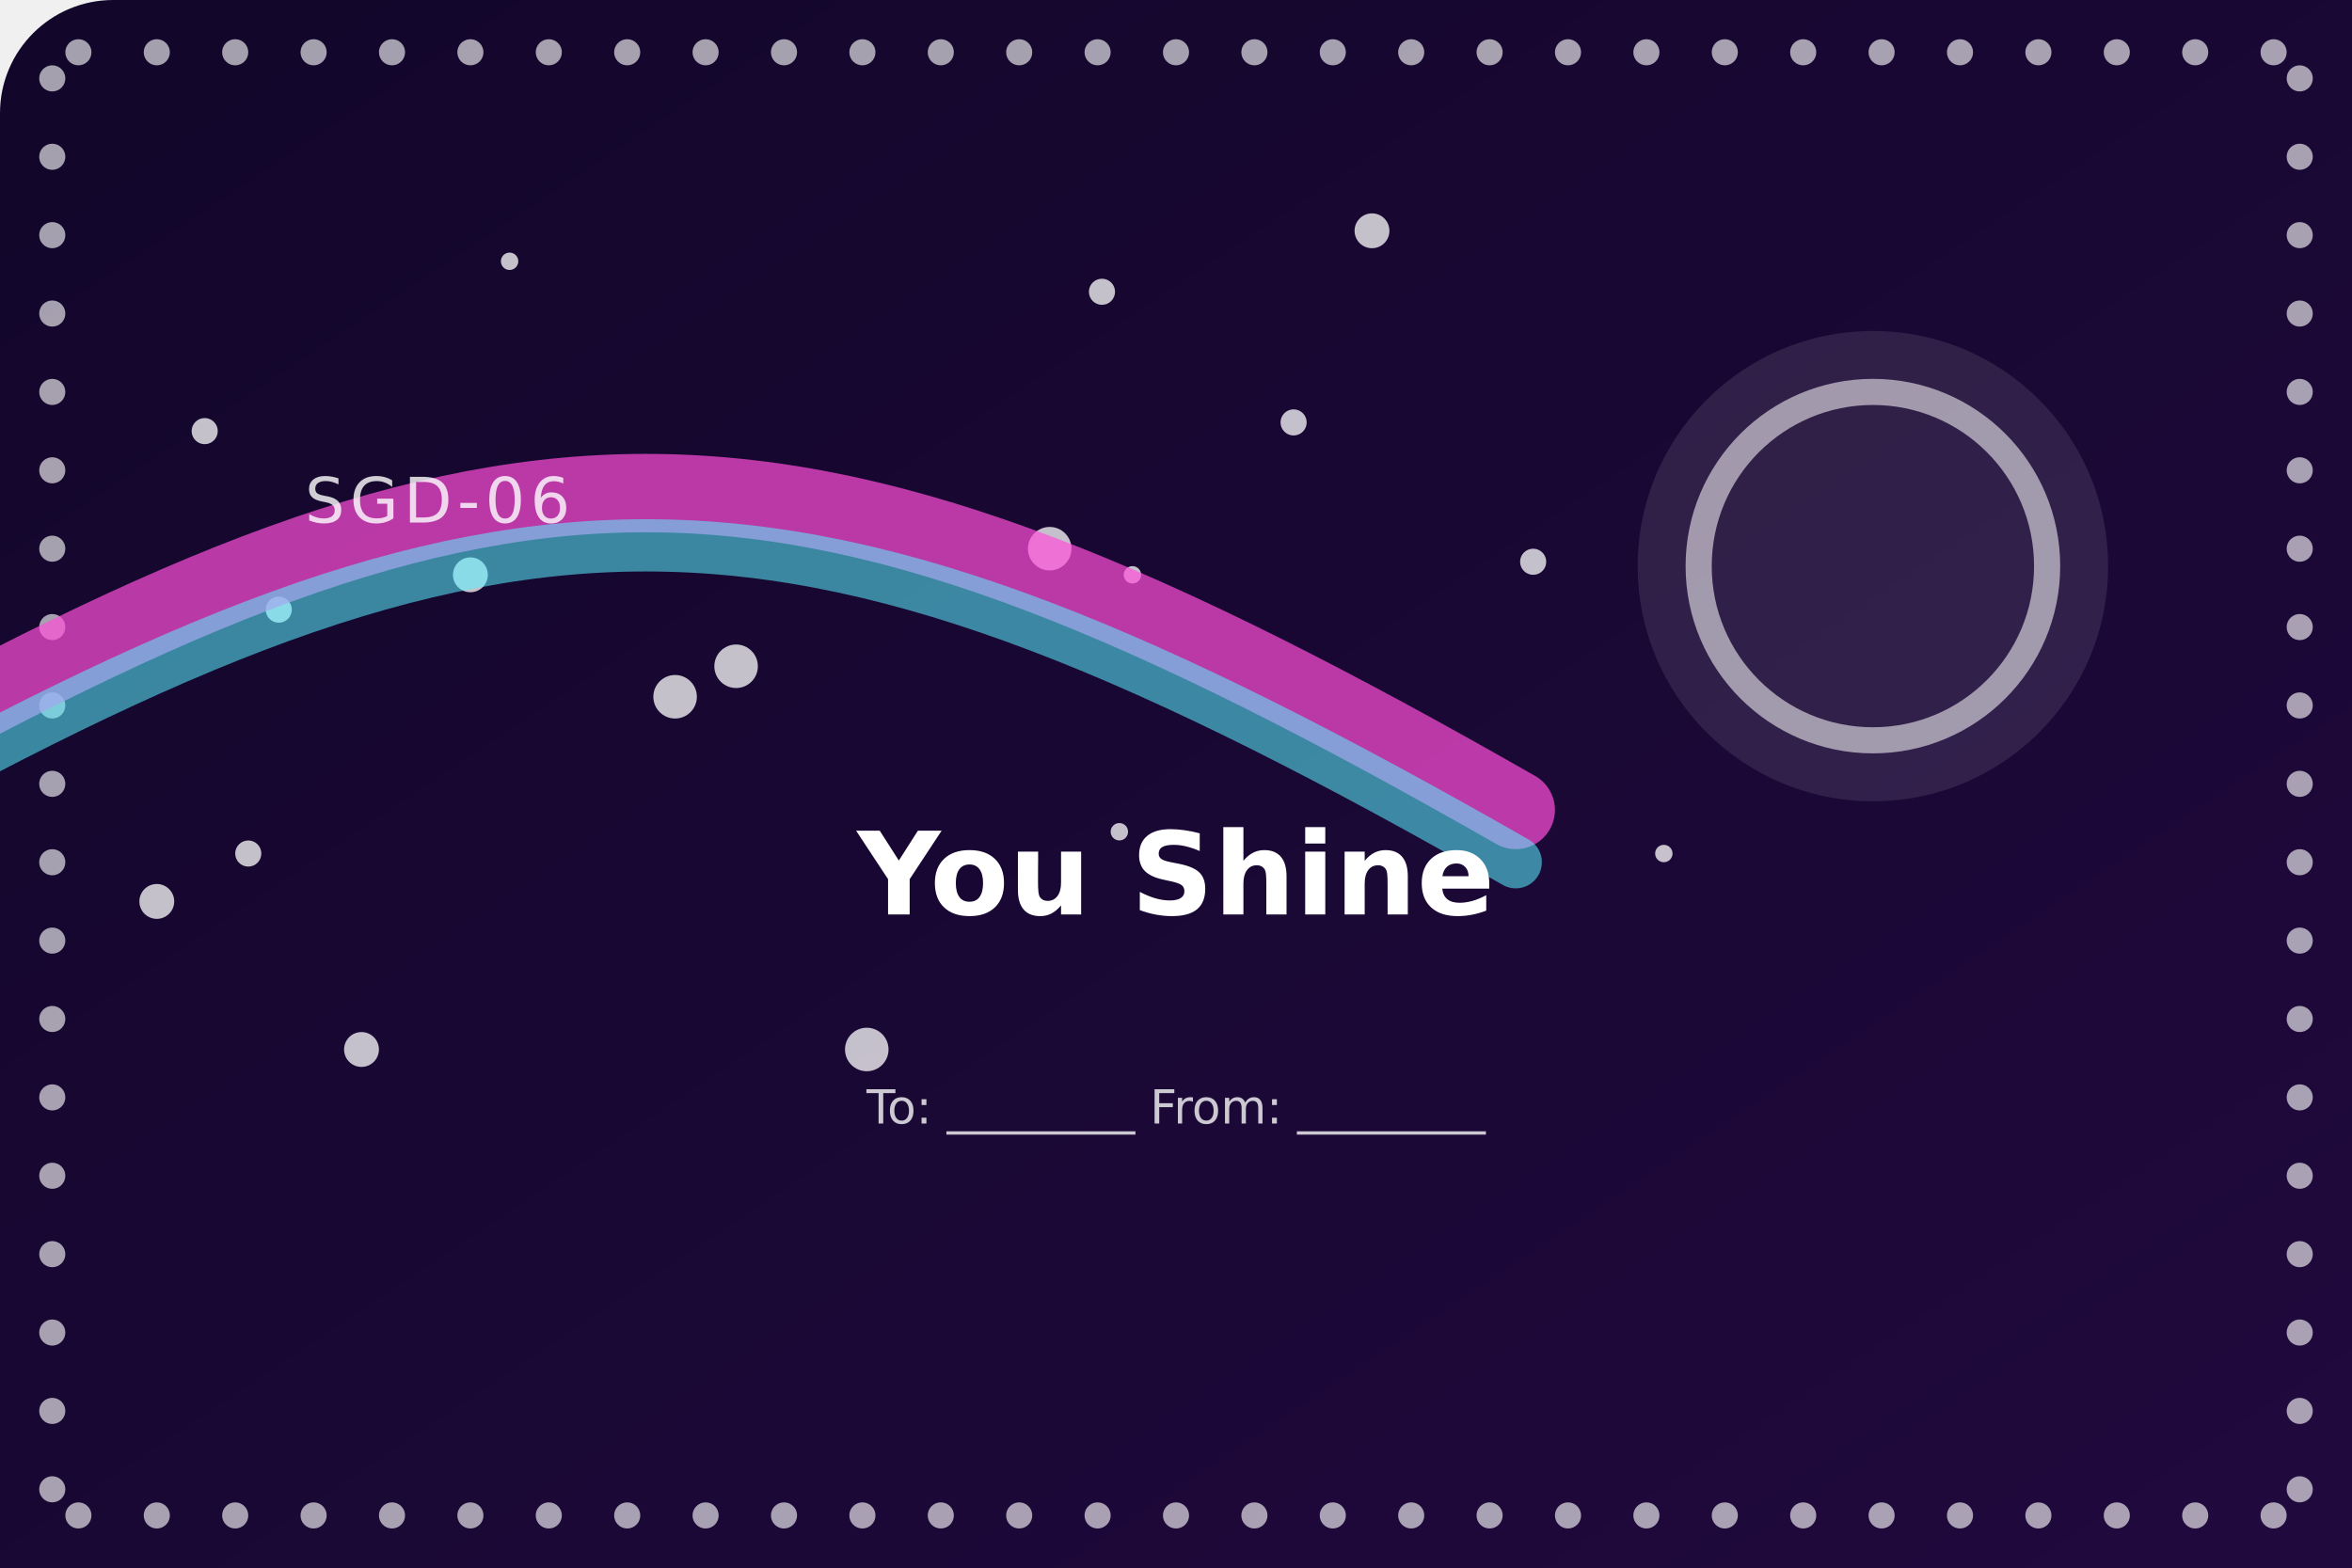
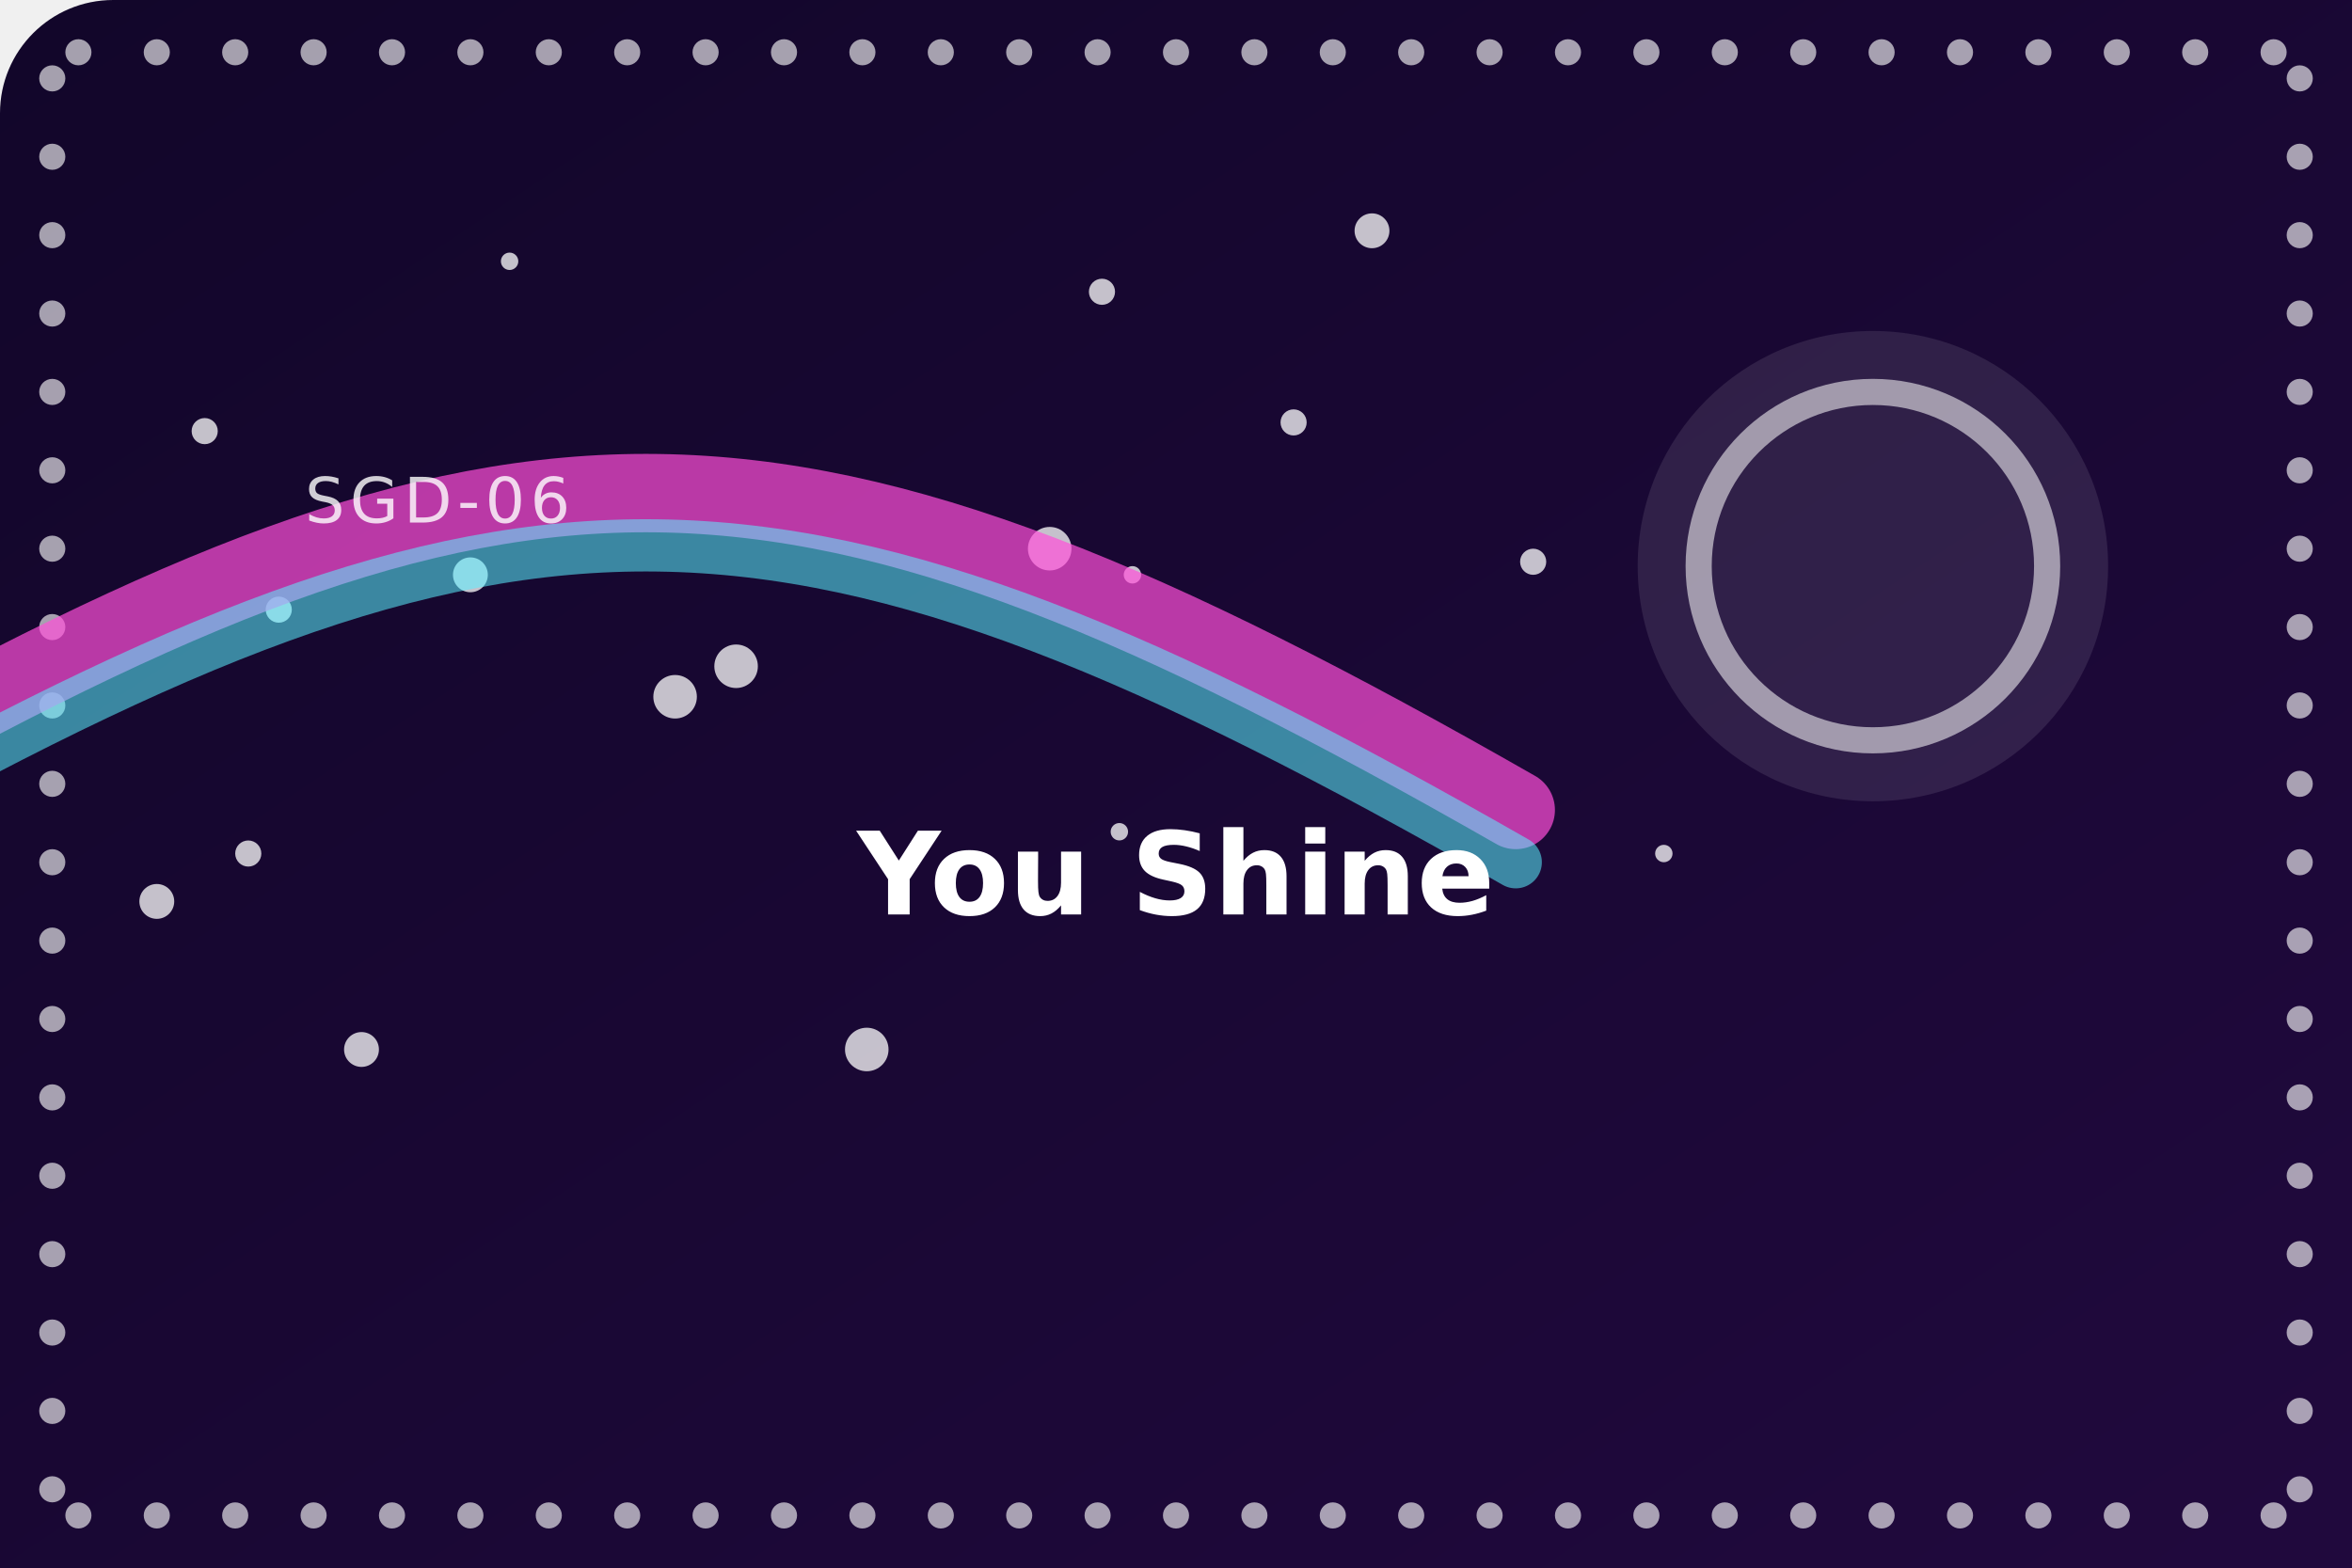
<svg xmlns="http://www.w3.org/2000/svg" width="1500" height="1000" viewBox="0 0 900 600">
  <defs>
    <linearGradient id="bg" x1="0" y1="0" x2="1" y2="1">
      <stop offset="0" stop-color="#12062a" />
      <stop offset="1" stop-color="#2a0b4a" />
    </linearGradient>
    <filter id="softShadow" x="-33.33" y="-33.33" width="140%" height="140%">
      <feDropShadow dx="0" dy="13.33" stdDeviation="16.67" flood-color="rgba(0,0,0,0.35)" />
    </filter>
  </defs>
  <rect x="0" y="0" width="1500" height="1000" rx="43.33" fill="url(#bg)" />
  <g opacity="0.95">
    <circle cx="30" cy="20" r="5" fill="rgba(255,255,255,0.65)" />
    <circle cx="30" cy="580" r="5" fill="rgba(255,255,255,0.65)" />
    <circle cx="60" cy="20" r="5" fill="rgba(255,255,255,0.65)" />
    <circle cx="60" cy="580" r="5" fill="rgba(255,255,255,0.65)" />
    <circle cx="90" cy="20" r="5" fill="rgba(255,255,255,0.65)" />
    <circle cx="90" cy="580" r="5" fill="rgba(255,255,255,0.65)" />
    <circle cx="120" cy="20" r="5" fill="rgba(255,255,255,0.65)" />
    <circle cx="120" cy="580" r="5" fill="rgba(255,255,255,0.65)" />
    <circle cx="150" cy="20" r="5" fill="rgba(255,255,255,0.65)" />
    <circle cx="150" cy="580" r="5" fill="rgba(255,255,255,0.65)" />
    <circle cx="180" cy="20" r="5" fill="rgba(255,255,255,0.65)" />
    <circle cx="180" cy="580" r="5" fill="rgba(255,255,255,0.65)" />
    <circle cx="210" cy="20" r="5" fill="rgba(255,255,255,0.65)" />
    <circle cx="210" cy="580" r="5" fill="rgba(255,255,255,0.65)" />
    <circle cx="240" cy="20" r="5" fill="rgba(255,255,255,0.65)" />
    <circle cx="240" cy="580" r="5" fill="rgba(255,255,255,0.65)" />
    <circle cx="270" cy="20" r="5" fill="rgba(255,255,255,0.65)" />
    <circle cx="270" cy="580" r="5" fill="rgba(255,255,255,0.65)" />
    <circle cx="300" cy="20" r="5" fill="rgba(255,255,255,0.65)" />
    <circle cx="300" cy="580" r="5" fill="rgba(255,255,255,0.65)" />
    <circle cx="330" cy="20" r="5" fill="rgba(255,255,255,0.65)" />
    <circle cx="330" cy="580" r="5" fill="rgba(255,255,255,0.65)" />
    <circle cx="360" cy="20" r="5" fill="rgba(255,255,255,0.65)" />
    <circle cx="360" cy="580" r="5" fill="rgba(255,255,255,0.65)" />
    <circle cx="390" cy="20" r="5" fill="rgba(255,255,255,0.65)" />
    <circle cx="390" cy="580" r="5" fill="rgba(255,255,255,0.65)" />
    <circle cx="420" cy="20" r="5" fill="rgba(255,255,255,0.65)" />
    <circle cx="420" cy="580" r="5" fill="rgba(255,255,255,0.65)" />
    <circle cx="450" cy="20" r="5" fill="rgba(255,255,255,0.65)" />
    <circle cx="450" cy="580" r="5" fill="rgba(255,255,255,0.65)" />
    <circle cx="480" cy="20" r="5" fill="rgba(255,255,255,0.65)" />
    <circle cx="480" cy="580" r="5" fill="rgba(255,255,255,0.65)" />
    <circle cx="510" cy="20" r="5" fill="rgba(255,255,255,0.65)" />
    <circle cx="510" cy="580" r="5" fill="rgba(255,255,255,0.65)" />
    <circle cx="540" cy="20" r="5" fill="rgba(255,255,255,0.65)" />
    <circle cx="540" cy="580" r="5" fill="rgba(255,255,255,0.65)" />
    <circle cx="570" cy="20" r="5" fill="rgba(255,255,255,0.65)" />
    <circle cx="570" cy="580" r="5" fill="rgba(255,255,255,0.65)" />
    <circle cx="600" cy="20" r="5" fill="rgba(255,255,255,0.65)" />
    <circle cx="600" cy="580" r="5" fill="rgba(255,255,255,0.65)" />
    <circle cx="630" cy="20" r="5" fill="rgba(255,255,255,0.65)" />
    <circle cx="630" cy="580" r="5" fill="rgba(255,255,255,0.65)" />
    <circle cx="660" cy="20" r="5" fill="rgba(255,255,255,0.65)" />
    <circle cx="660" cy="580" r="5" fill="rgba(255,255,255,0.65)" />
    <circle cx="690" cy="20" r="5" fill="rgba(255,255,255,0.65)" />
    <circle cx="690" cy="580" r="5" fill="rgba(255,255,255,0.65)" />
    <circle cx="720" cy="20" r="5" fill="rgba(255,255,255,0.65)" />
    <circle cx="720" cy="580" r="5" fill="rgba(255,255,255,0.65)" />
    <circle cx="750" cy="20" r="5" fill="rgba(255,255,255,0.65)" />
    <circle cx="750" cy="580" r="5" fill="rgba(255,255,255,0.65)" />
    <circle cx="780" cy="20" r="5" fill="rgba(255,255,255,0.65)" />
    <circle cx="780" cy="580" r="5" fill="rgba(255,255,255,0.65)" />
    <circle cx="810" cy="20" r="5" fill="rgba(255,255,255,0.65)" />
    <circle cx="810" cy="580" r="5" fill="rgba(255,255,255,0.65)" />
    <circle cx="840" cy="20" r="5" fill="rgba(255,255,255,0.65)" />
    <circle cx="840" cy="580" r="5" fill="rgba(255,255,255,0.65)" />
    <circle cx="870" cy="20" r="5" fill="rgba(255,255,255,0.65)" />
    <circle cx="870" cy="580" r="5" fill="rgba(255,255,255,0.65)" />
    <circle cx="20" cy="30" r="5" fill="rgba(255,255,255,0.65)" />
    <circle cx="880" cy="30" r="5" fill="rgba(255,255,255,0.65)" />
    <circle cx="20" cy="60" r="5" fill="rgba(255,255,255,0.65)" />
    <circle cx="880" cy="60" r="5" fill="rgba(255,255,255,0.65)" />
    <circle cx="20" cy="90" r="5" fill="rgba(255,255,255,0.65)" />
    <circle cx="880" cy="90" r="5" fill="rgba(255,255,255,0.65)" />
    <circle cx="20" cy="120" r="5" fill="rgba(255,255,255,0.65)" />
    <circle cx="880" cy="120" r="5" fill="rgba(255,255,255,0.65)" />
    <circle cx="20" cy="150" r="5" fill="rgba(255,255,255,0.65)" />
    <circle cx="880" cy="150" r="5" fill="rgba(255,255,255,0.65)" />
    <circle cx="20" cy="180" r="5" fill="rgba(255,255,255,0.65)" />
    <circle cx="880" cy="180" r="5" fill="rgba(255,255,255,0.65)" />
    <circle cx="20" cy="210" r="5" fill="rgba(255,255,255,0.65)" />
    <circle cx="880" cy="210" r="5" fill="rgba(255,255,255,0.65)" />
    <circle cx="20" cy="240" r="5" fill="rgba(255,255,255,0.65)" />
    <circle cx="880" cy="240" r="5" fill="rgba(255,255,255,0.65)" />
    <circle cx="20" cy="270" r="5" fill="rgba(255,255,255,0.65)" />
    <circle cx="880" cy="270" r="5" fill="rgba(255,255,255,0.65)" />
    <circle cx="20" cy="300" r="5" fill="rgba(255,255,255,0.65)" />
    <circle cx="880" cy="300" r="5" fill="rgba(255,255,255,0.65)" />
    <circle cx="20" cy="330" r="5" fill="rgba(255,255,255,0.65)" />
    <circle cx="880" cy="330" r="5" fill="rgba(255,255,255,0.65)" />
    <circle cx="20" cy="360" r="5" fill="rgba(255,255,255,0.65)" />
    <circle cx="880" cy="360" r="5" fill="rgba(255,255,255,0.65)" />
    <circle cx="20" cy="390" r="5" fill="rgba(255,255,255,0.65)" />
    <circle cx="880" cy="390" r="5" fill="rgba(255,255,255,0.65)" />
    <circle cx="20" cy="420" r="5" fill="rgba(255,255,255,0.65)" />
    <circle cx="880" cy="420" r="5" fill="rgba(255,255,255,0.65)" />
    <circle cx="20" cy="450" r="5" fill="rgba(255,255,255,0.65)" />
    <circle cx="880" cy="450" r="5" fill="rgba(255,255,255,0.65)" />
    <circle cx="20" cy="480" r="5" fill="rgba(255,255,255,0.65)" />
    <circle cx="880" cy="480" r="5" fill="rgba(255,255,255,0.65)" />
    <circle cx="20" cy="510" r="5" fill="rgba(255,255,255,0.65)" />
    <circle cx="880" cy="510" r="5" fill="rgba(255,255,255,0.65)" />
    <circle cx="20" cy="540" r="5" fill="rgba(255,255,255,0.65)" />
    <circle cx="880" cy="540" r="5" fill="rgba(255,255,255,0.65)" />
    <circle cx="20" cy="570" r="5" fill="rgba(255,255,255,0.65)" />
    <circle cx="880" cy="570" r="5" fill="rgba(255,255,255,0.65)" />
  </g>
  <g>
    <circle cx="495" cy="161.67" r="5" fill="rgba(255,255,255,0.75)" />
    <circle cx="281.67" cy="255" r="8.33" fill="rgba(255,255,255,0.75)" />
    <circle cx="78.33" cy="165" r="5" fill="rgba(255,255,255,0.75)" />
    <circle cx="428.33" cy="318.33" r="3.33" fill="rgba(255,255,255,0.75)" />
    <circle cx="95" cy="326.67" r="5" fill="rgba(255,255,255,0.75)" />
    <circle cx="331.67" cy="401.67" r="8.33" fill="rgba(255,255,255,0.75)" />
    <circle cx="180" cy="220" r="6.67" fill="rgba(255,255,255,0.75)" />
    <circle cx="60" cy="345" r="6.67" fill="rgba(255,255,255,0.75)" />
    <circle cx="586.67" cy="215" r="5" fill="rgba(255,255,255,0.75)" />
    <circle cx="636.67" cy="326.67" r="3.33" fill="rgba(255,255,255,0.75)" />
    <circle cx="195" cy="100" r="3.33" fill="rgba(255,255,255,0.75)" />
    <circle cx="401.67" cy="210" r="8.33" fill="rgba(255,255,255,0.75)" />
    <circle cx="258.33" cy="266.67" r="8.33" fill="rgba(255,255,255,0.75)" />
    <circle cx="433.33" cy="220" r="3.33" fill="rgba(255,255,255,0.75)" />
    <circle cx="106.67" cy="233.33" r="5" fill="rgba(255,255,255,0.75)" />
    <circle cx="525" cy="88.33" r="6.67" fill="rgba(255,255,255,0.75)" />
    <circle cx="138.33" cy="401.67" r="6.67" fill="rgba(255,255,255,0.75)" />
    <circle cx="421.67" cy="111.67" r="5" fill="rgba(255,255,255,0.75)" />
    <path d="M-66.67 300 C200 150 300 150 580 310" stroke="#ff4fd8" stroke-width="30" fill="none" opacity="0.7" stroke-linecap="round" />
    <path d="M-66.67 320 C200 170 300 170 580 330" stroke="#5af0ff" stroke-width="20" fill="none" opacity="0.55" stroke-linecap="round" />
    <circle cx="716.67" cy="216.67" r="90" fill="rgba(255,255,255,0.10)" />
    <circle cx="716.67" cy="216.67" r="66.67" fill="none" stroke="rgba(255,255,255,0.55)" stroke-width="10" />
  </g>
  <g filter="url(#softShadow)">
    <rect x="73.33" y="86.67" width="753.33" height="426.67" rx="36.67" fill="rgba(0,0,0,0.22)" stroke="rgba(255,255,255,0.22)" stroke-width="3.33" />
  </g>
  <text x="116.67" y="200" font-family="DejaVu Sans, Arial, sans-serif" font-size="24" fill="rgba(255,255,255,0.80)" letter-spacing="2">SGD-06</text>
  <text x="450" y="350" text-anchor="middle" font-family="DejaVu Sans, Arial, sans-serif" font-size="44" font-weight="700" fill="#ffffff">You Shine</text>
-   <text x="450" y="430" text-anchor="middle" font-family="DejaVu Sans, Arial, sans-serif" font-size="18" fill="rgba(255,255,255,0.78)">To: ________   From: ________</text>
</svg>
